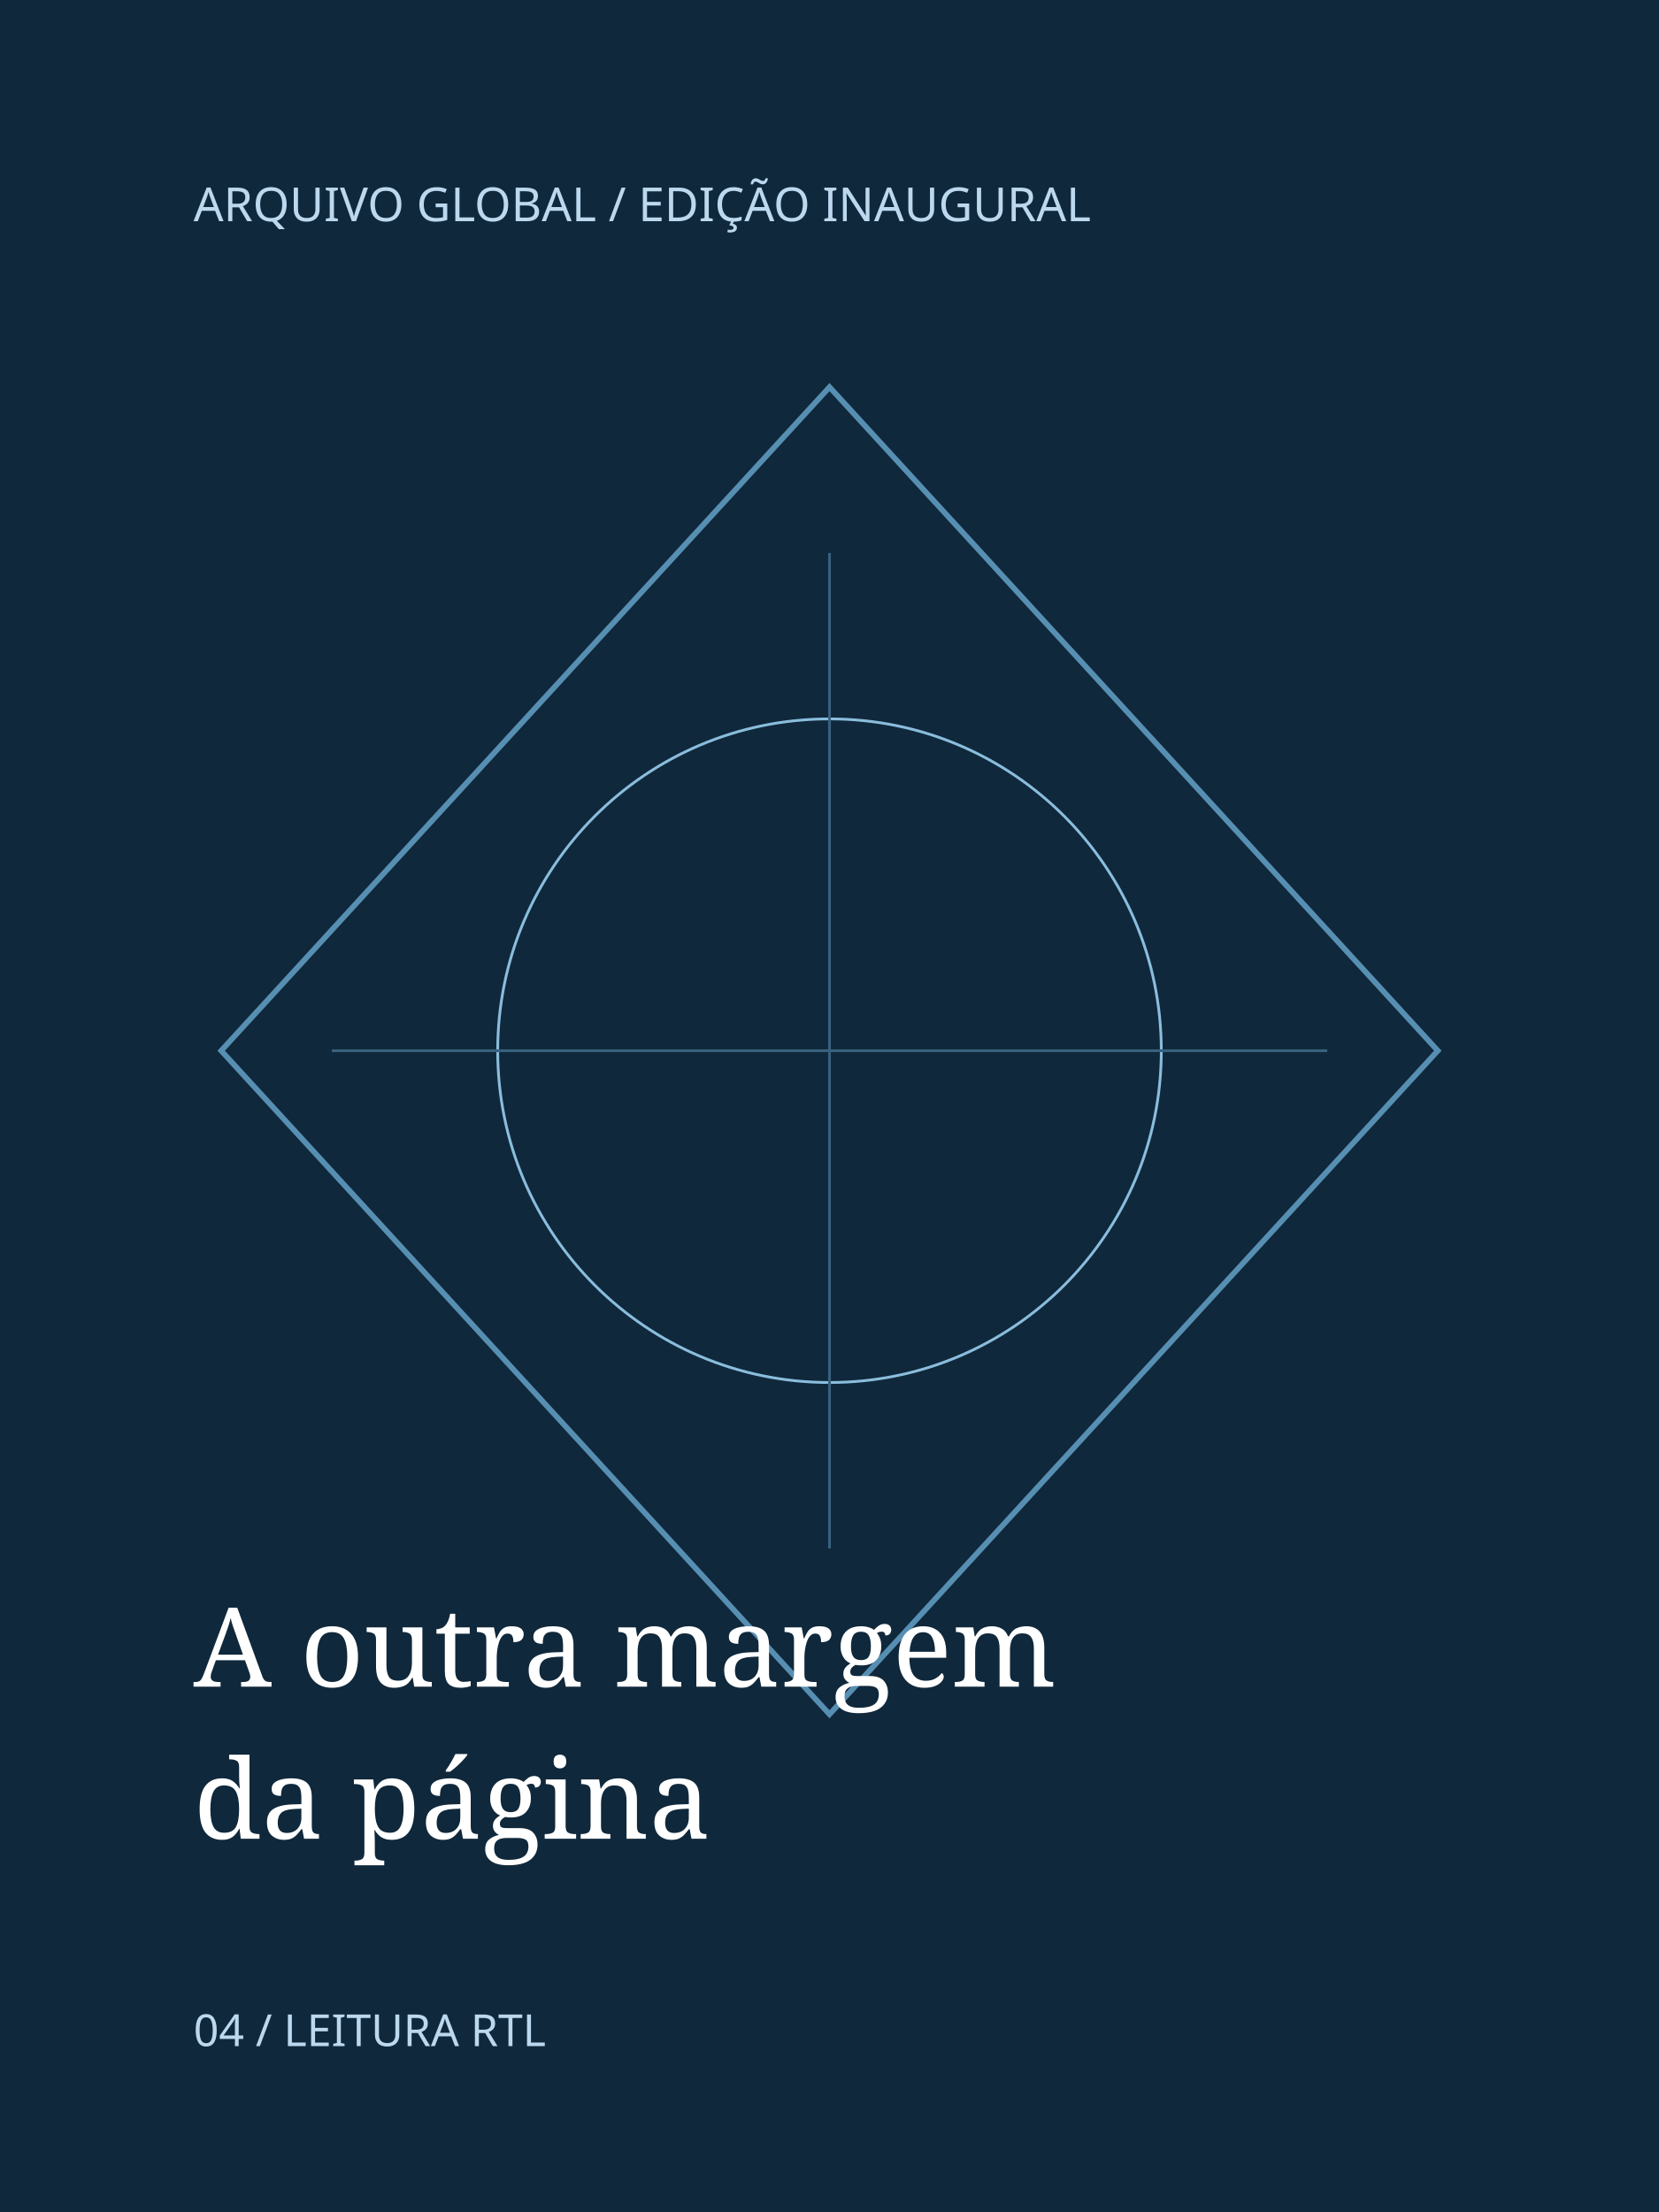
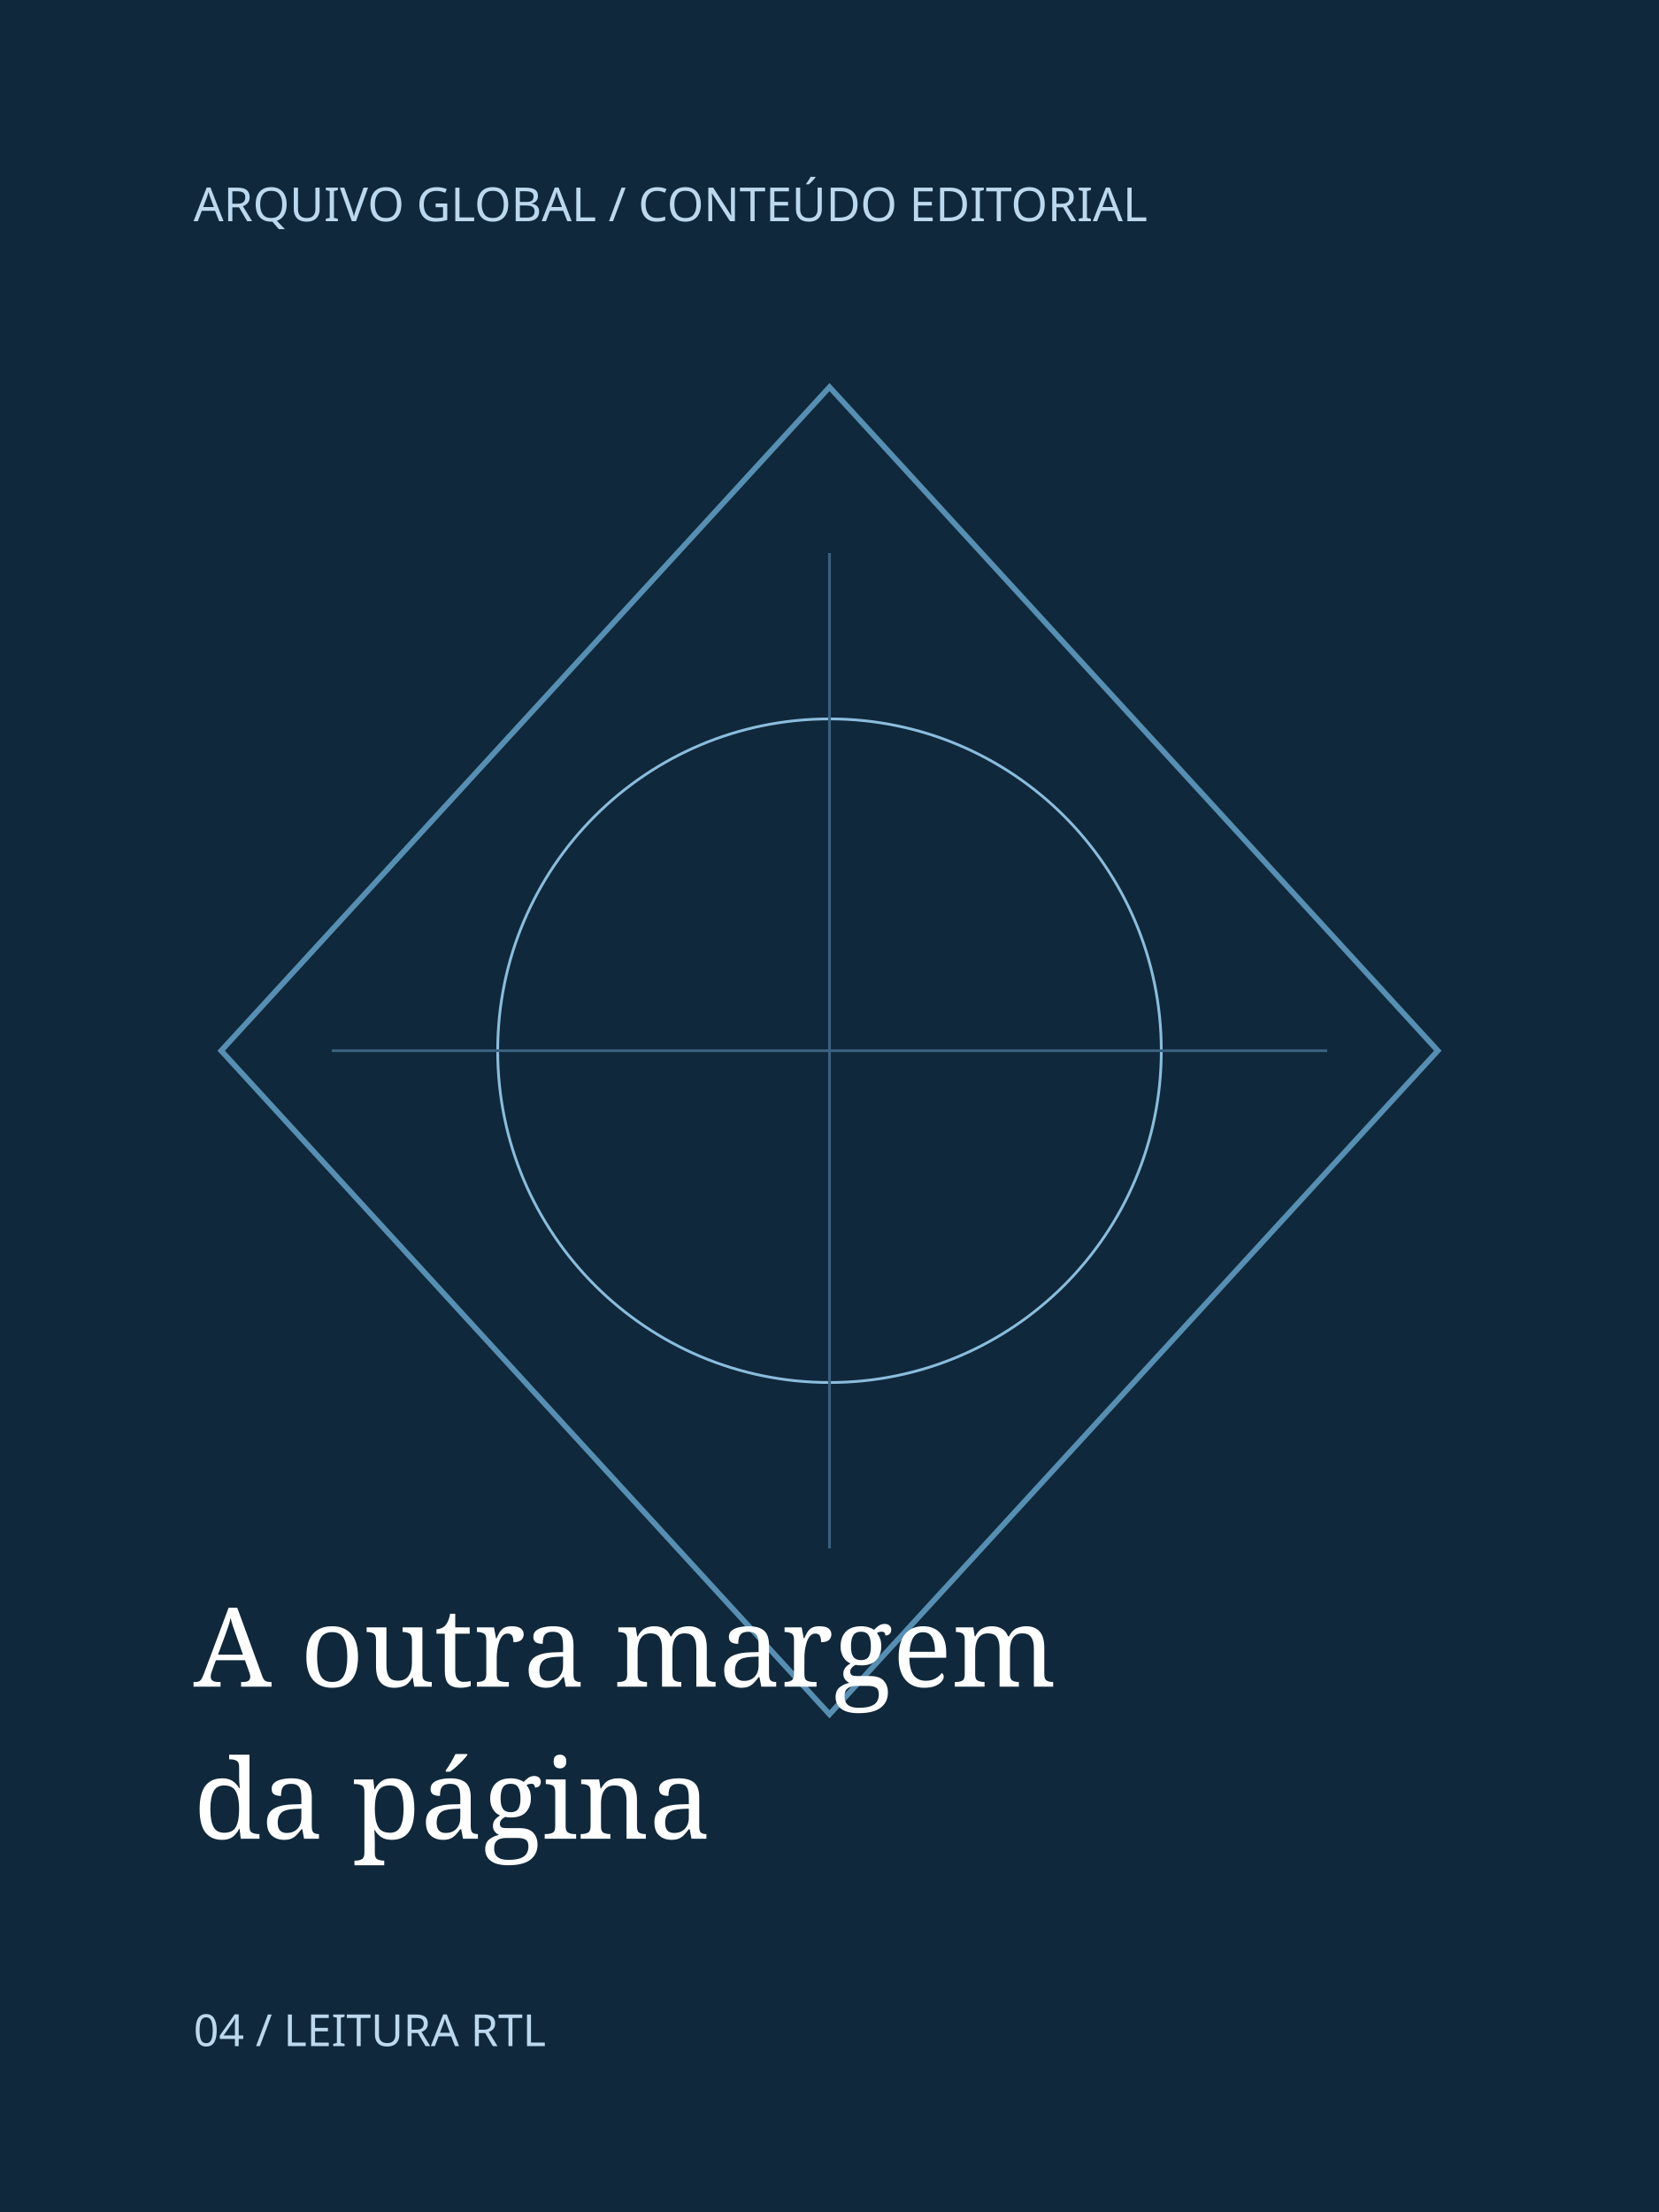
<svg xmlns="http://www.w3.org/2000/svg" viewBox="0 0 600 800">
  <rect width="600" height="800" fill="#10283b" />
  <path d="M80 380L300 140L520 380L300 620Z" fill="none" stroke="#578fb3" stroke-width="2" />
  <circle cx="300" cy="380" r="120" fill="none" stroke="#8abddd" />
  <path d="M300 200V560M120 380H480" stroke="#39617e" />
-   <text x="70" y="80" fill="#bcd8ee" font-family="sans-serif" font-size="17">ARQUIVO GLOBAL / EDIÇÃO INAUGURAL</text>
+   <text x="70" y="80" fill="#bcd8ee" font-family="sans-serif" font-size="17">ARQUIVO GLOBAL / CONTEÚDO EDITORIAL</text>
  <text x="70" y="610" fill="#fff" font-family="Georgia,serif" font-size="40">
    <tspan x="70" dy="0">A outra margem</tspan>
    <tspan x="70" dy="55">da página</tspan>
  </text>
  <text x="70" y="740" fill="#bcd8ee" font-family="sans-serif" font-size="16">04 / LEITURA RTL</text>
</svg>
